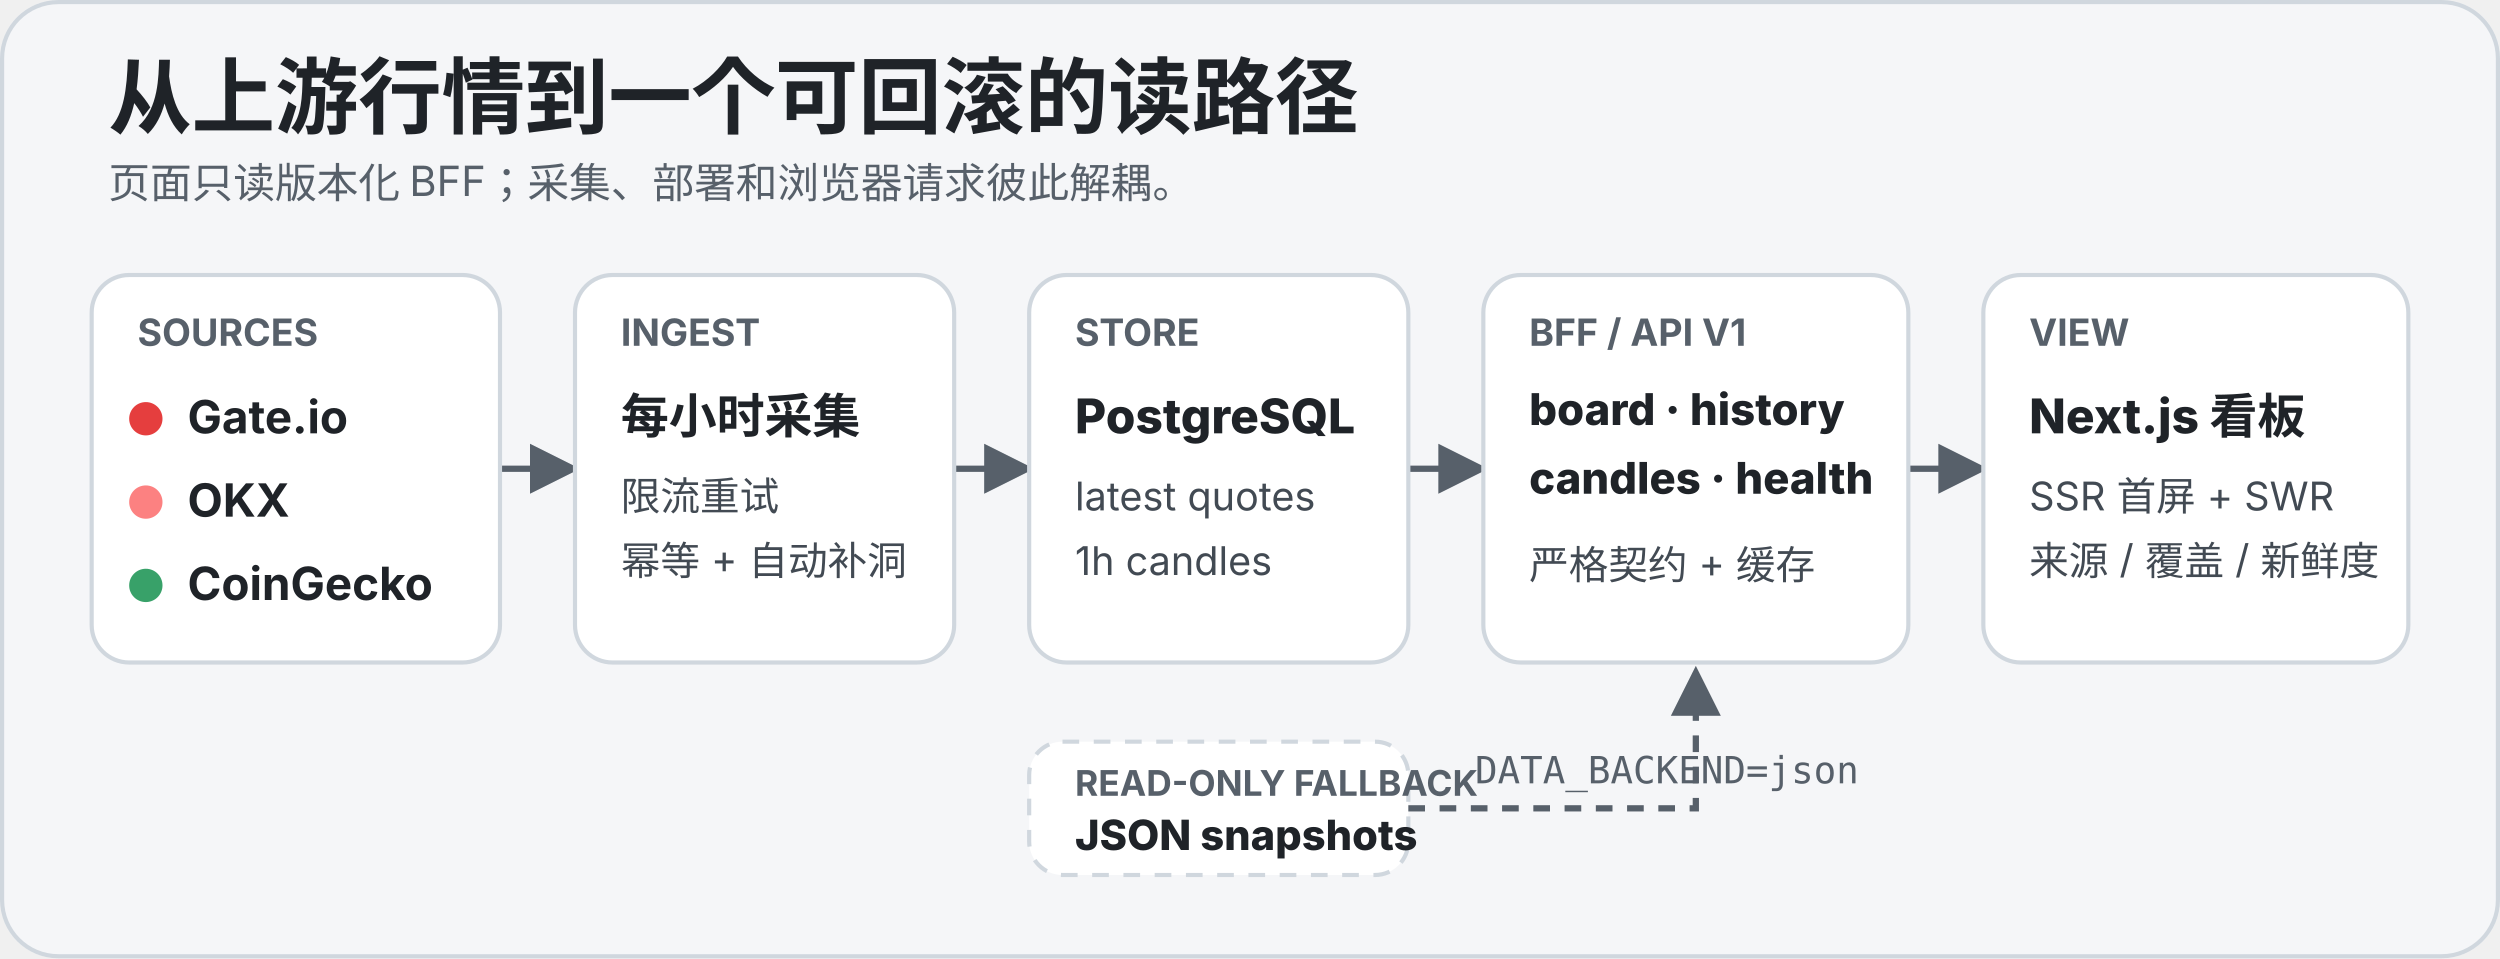
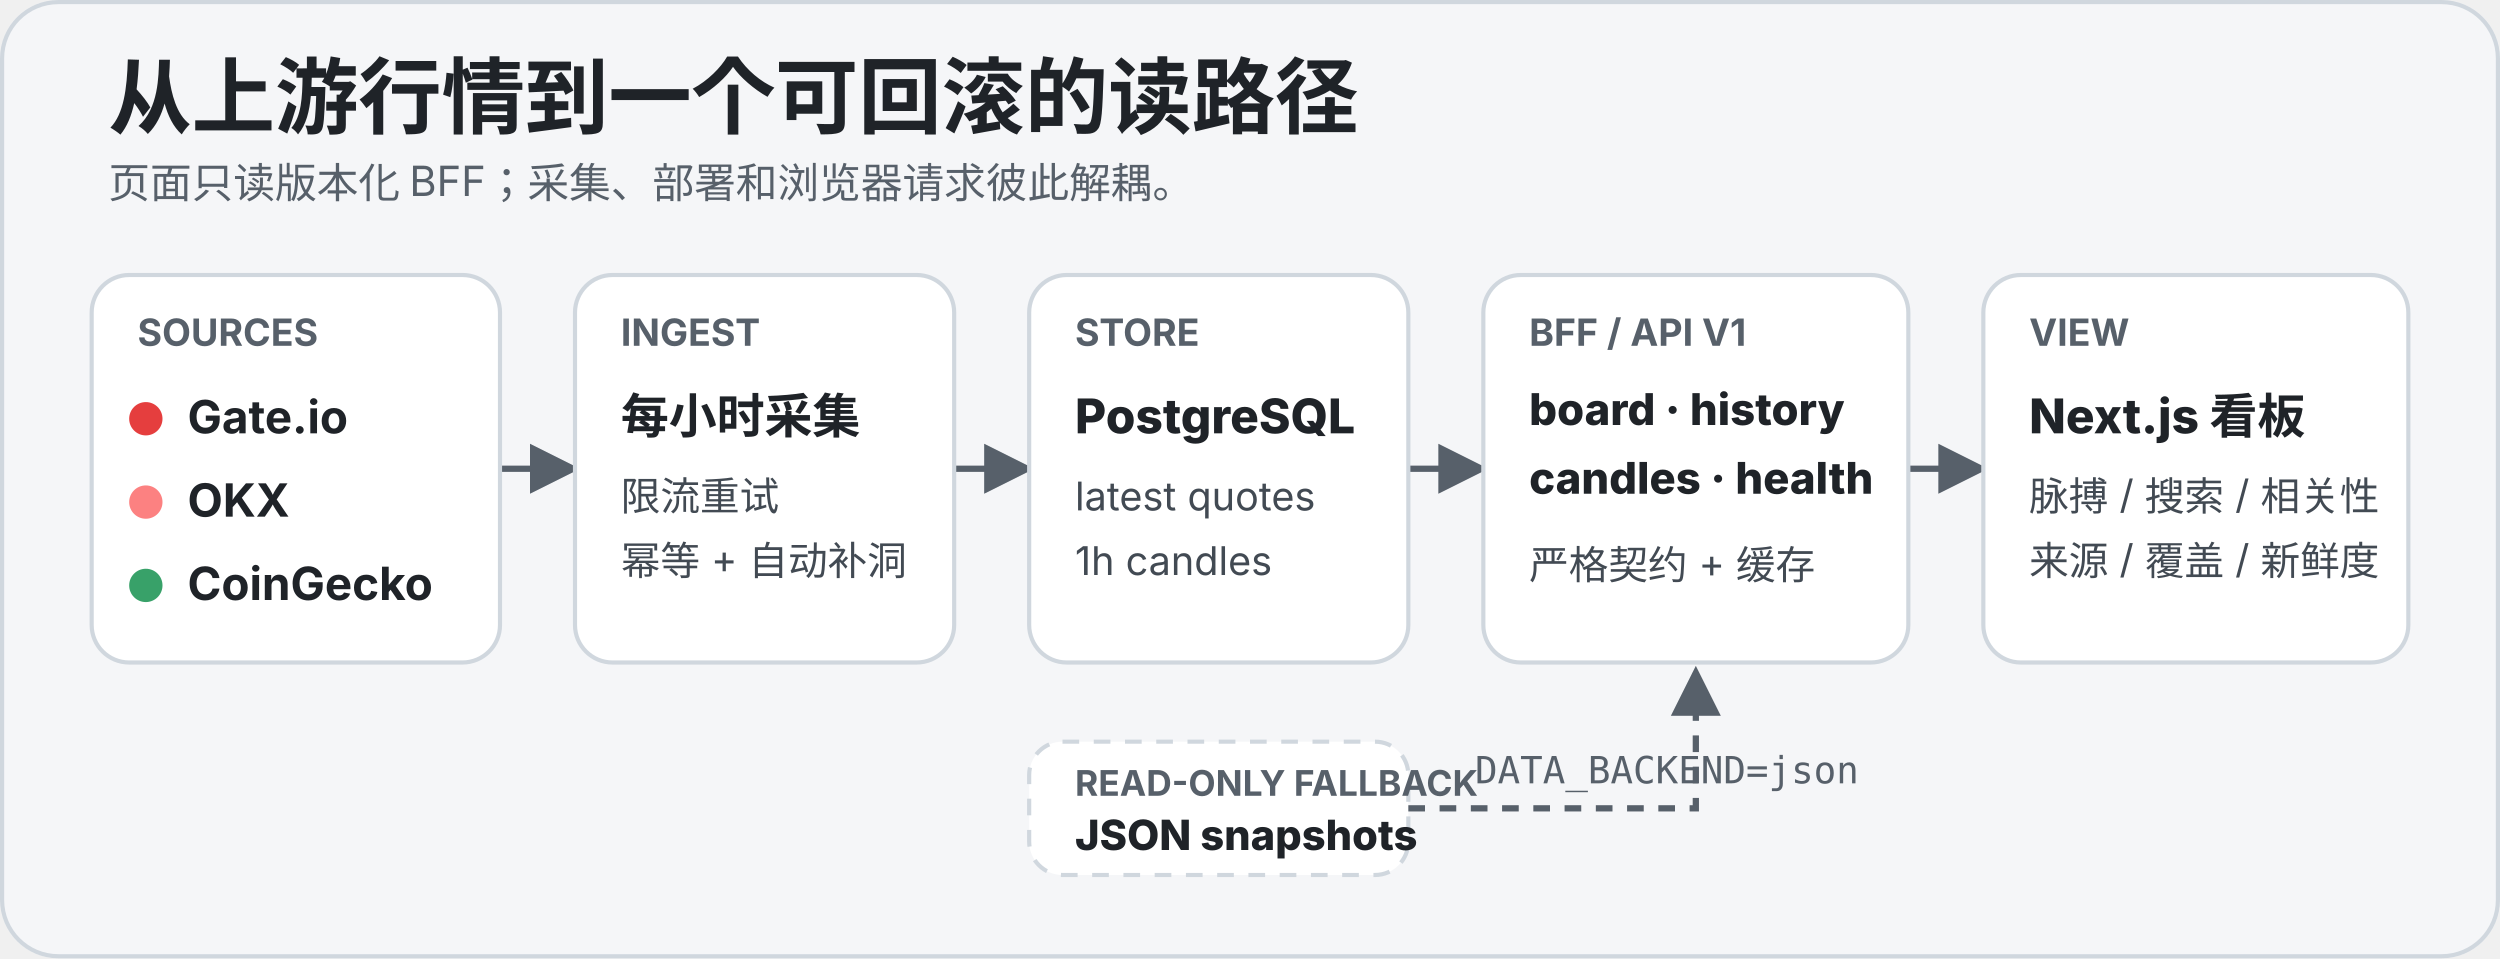
<svg xmlns="http://www.w3.org/2000/svg" width="1200" height="460" viewBox="0 0 1200 460" role="img" aria-labelledby="title desc">
  <defs>
    <marker id="arrow" viewBox="0 0 10 10" refX="9" refY="5" markerWidth="8" markerHeight="8" orient="auto-start-reverse">
      <path d="M 0 0 L 10 5 L 0 10 z" fill="#57606a" />
    </marker>
  </defs>
  <rect width="1200" height="460" rx="28" fill="#f5f6f8" />
  <rect x="1" y="1" width="1198" height="458" rx="27" fill="none" stroke="#d0d7de" stroke-width="2" />
  <g font-family="-apple-system, BlinkMacSystemFont, 'Segoe UI', 'PingFang SC', sans-serif">
    <text x="52" y="61" fill="#1f2328" font-size="40" font-weight="800">
      从上游行情到一个可回滚的读路径
    </text>
    <text x="52" y="95" fill="#57606a" font-size="20">
      页面只读版本化 BFF；采集、部署和浏览器请求彼此解耦。
    </text>
  </g>
  <g fill="none" stroke="#57606a" stroke-width="3" marker-end="url(#arrow)">
    <path d="M 240 225 H 276" />
    <path d="M 458 225 H 494" />
    <path d="M 676 225 H 712" />
    <path d="M 916 225 H 952" />
  </g>
  <g font-family="-apple-system, BlinkMacSystemFont, 'Segoe UI', 'PingFang SC', sans-serif">
    <g id="sources">
      <rect x="44" y="132" width="196" height="186" rx="18" fill="#ffffff" stroke="#d0d7de" stroke-width="2" />
      <text x="66" y="166" fill="#57606a" font-size="18" font-weight="700">SOURCES</text>
      <circle cx="70" cy="201" r="8" fill="#e53e3e" />
      <text x="90" y="208" fill="#1f2328" font-size="22" font-weight="700">Gate.io</text>
      <circle cx="70" cy="241" r="8" fill="#fc8181" />
      <text x="90" y="248" fill="#1f2328" font-size="22" font-weight="700">OKX</text>
      <circle cx="70" cy="281" r="8" fill="#38a169" />
      <text x="90" y="288" fill="#1f2328" font-size="22" font-weight="700">CoinGecko</text>
    </g>
    <g id="ingestion">
      <rect x="276" y="132" width="182" height="186" rx="18" fill="#ffffff" stroke="#d0d7de" stroke-width="2" />
      <text x="298" y="166" fill="#57606a" font-size="18" font-weight="700">INGEST</text>
      <text x="298" y="208" fill="#1f2328" font-size="23" font-weight="800">每小时采集</text>
      <text x="298" y="245" fill="#424a53" font-size="19">限流重试</text>
      <text x="298" y="276" fill="#424a53" font-size="19">幂等 + 自动补洞</text>
    </g>
    <g id="database">
      <rect x="494" y="132" width="182" height="186" rx="18" fill="#ffffff" stroke="#d0d7de" stroke-width="2" />
      <text x="516" y="166" fill="#57606a" font-size="18" font-weight="700">STORE</text>
      <text x="516" y="208" fill="#1f2328" font-size="23" font-weight="800">PostgreSQL</text>
      <text x="516" y="245" fill="#424a53" font-size="19">latest quotes</text>
      <text x="516" y="276" fill="#424a53" font-size="19">1h candles</text>
    </g>
    <g id="bff">
      <rect x="712" y="132" width="204" height="186" rx="18" fill="#ffffff" stroke="#d0d7de" stroke-width="2" />
      <text x="734" y="166" fill="#57606a" font-size="18" font-weight="700">BFF / API V1</text>
      <text x="734" y="204" fill="#1f2328" font-size="21" font-weight="800">board · history</text>
      <text x="734" y="237" fill="#1f2328" font-size="21" font-weight="800">candles · health</text>
      <text x="734" y="278" fill="#424a53" font-size="19">严格契约 + 缓存</text>
    </g>
    <g id="view">
      <rect x="952" y="132" width="204" height="186" rx="18" fill="#ffffff" stroke="#d0d7de" stroke-width="2" />
      <text x="974" y="166" fill="#57606a" font-size="18" font-weight="700">VIEW</text>
      <text x="974" y="208" fill="#1f2328" font-size="23" font-weight="800">Next.js 看板</text>
-       <text x="974" y="245" fill="#424a53" font-size="19">SSR 首屏 + SWR</text>
+       <text x="974" y="245" fill="#424a53" font-size="19">脉搏 / 搜索 / 相关性</text>
      <text x="974" y="276" fill="#424a53" font-size="19">来源 / 覆盖 / 新鲜度</text>
    </g>
  </g>
  <g id="rollback" font-family="-apple-system, BlinkMacSystemFont, 'Segoe UI', 'PingFang SC', sans-serif">
    <rect x="494" y="356" width="182" height="64" rx="16" fill="#ffffff" stroke="#d0d7de" stroke-width="2" stroke-dasharray="8 7" />
    <text x="516" y="382" fill="#57606a" font-size="17" font-weight="700">READ-ONLY FALLBACK</text>
    <text x="516" y="408" fill="#1f2328" font-size="20" font-weight="800">JSON snapshots</text>
    <path d="M 676 388 H 814 V 322" fill="none" stroke="#57606a" stroke-width="3" stroke-dasharray="8 7" marker-end="url(#arrow)" />
    <text x="708" y="376" fill="#57606a" font-size="18" font-family="ui-monospace, SFMono-Regular, Menlo, Consolas, monospace">
      DATA_BACKEND=json
    </text>
  </g>
</svg>
